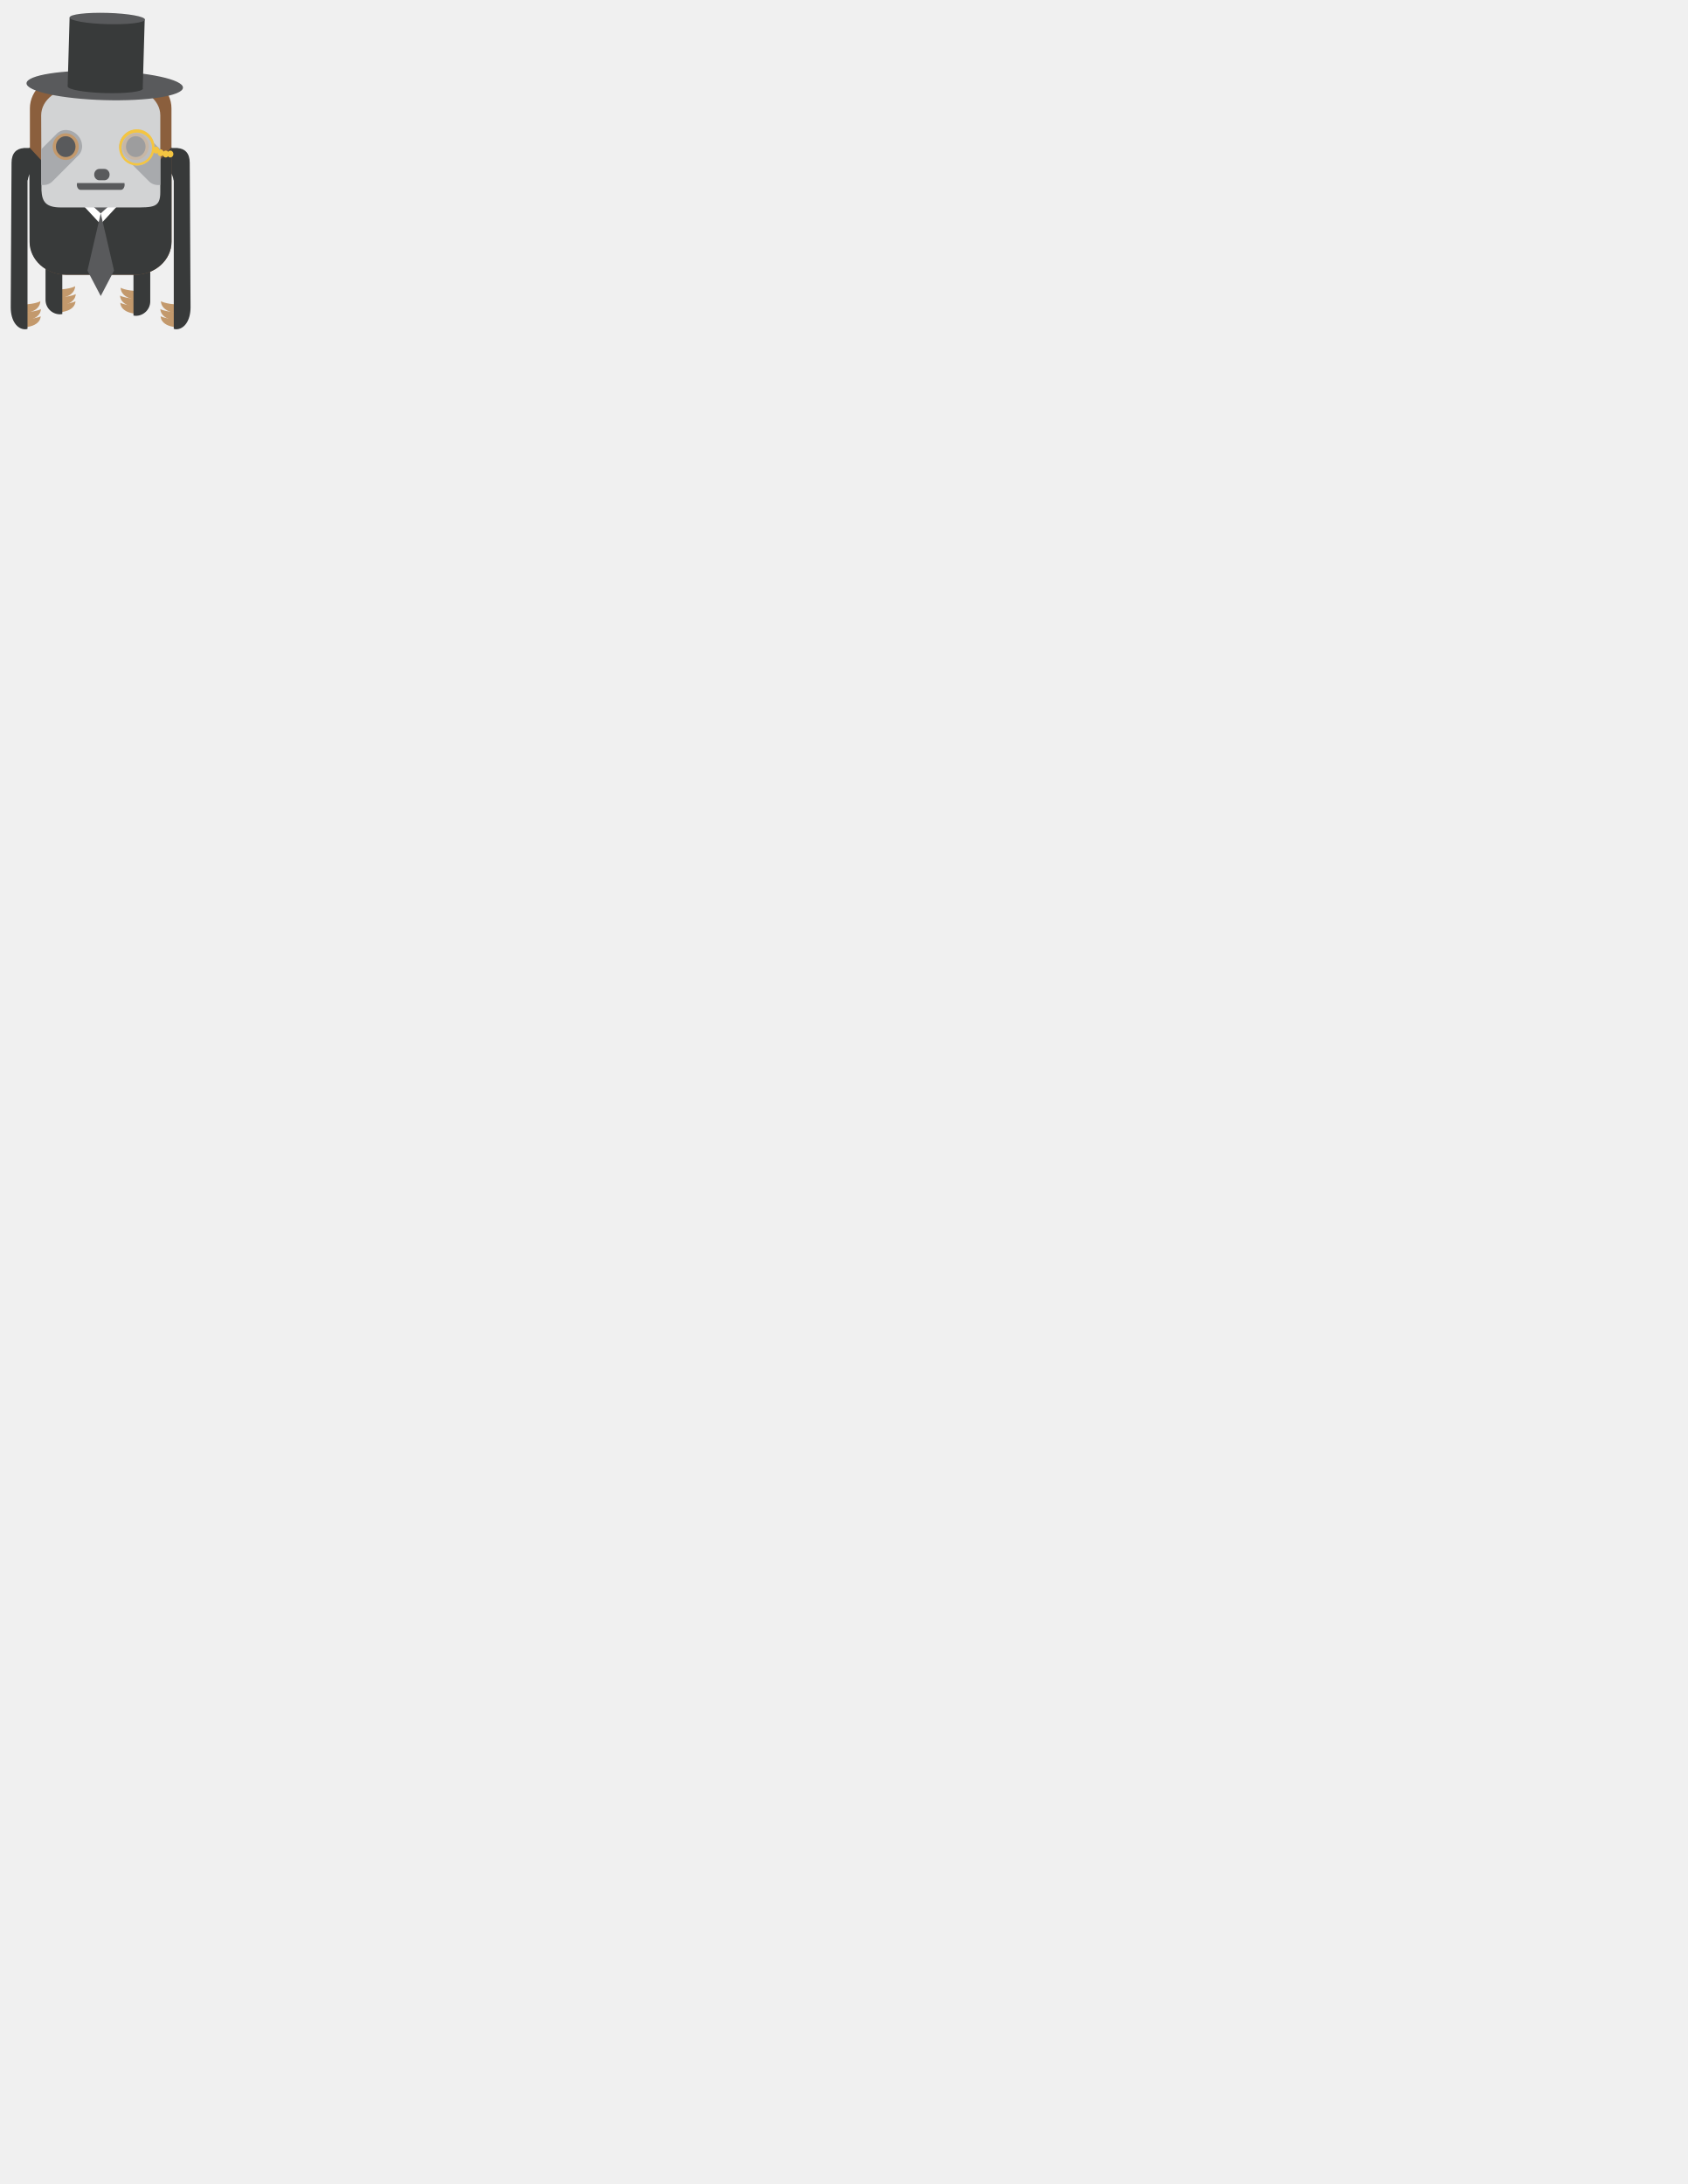
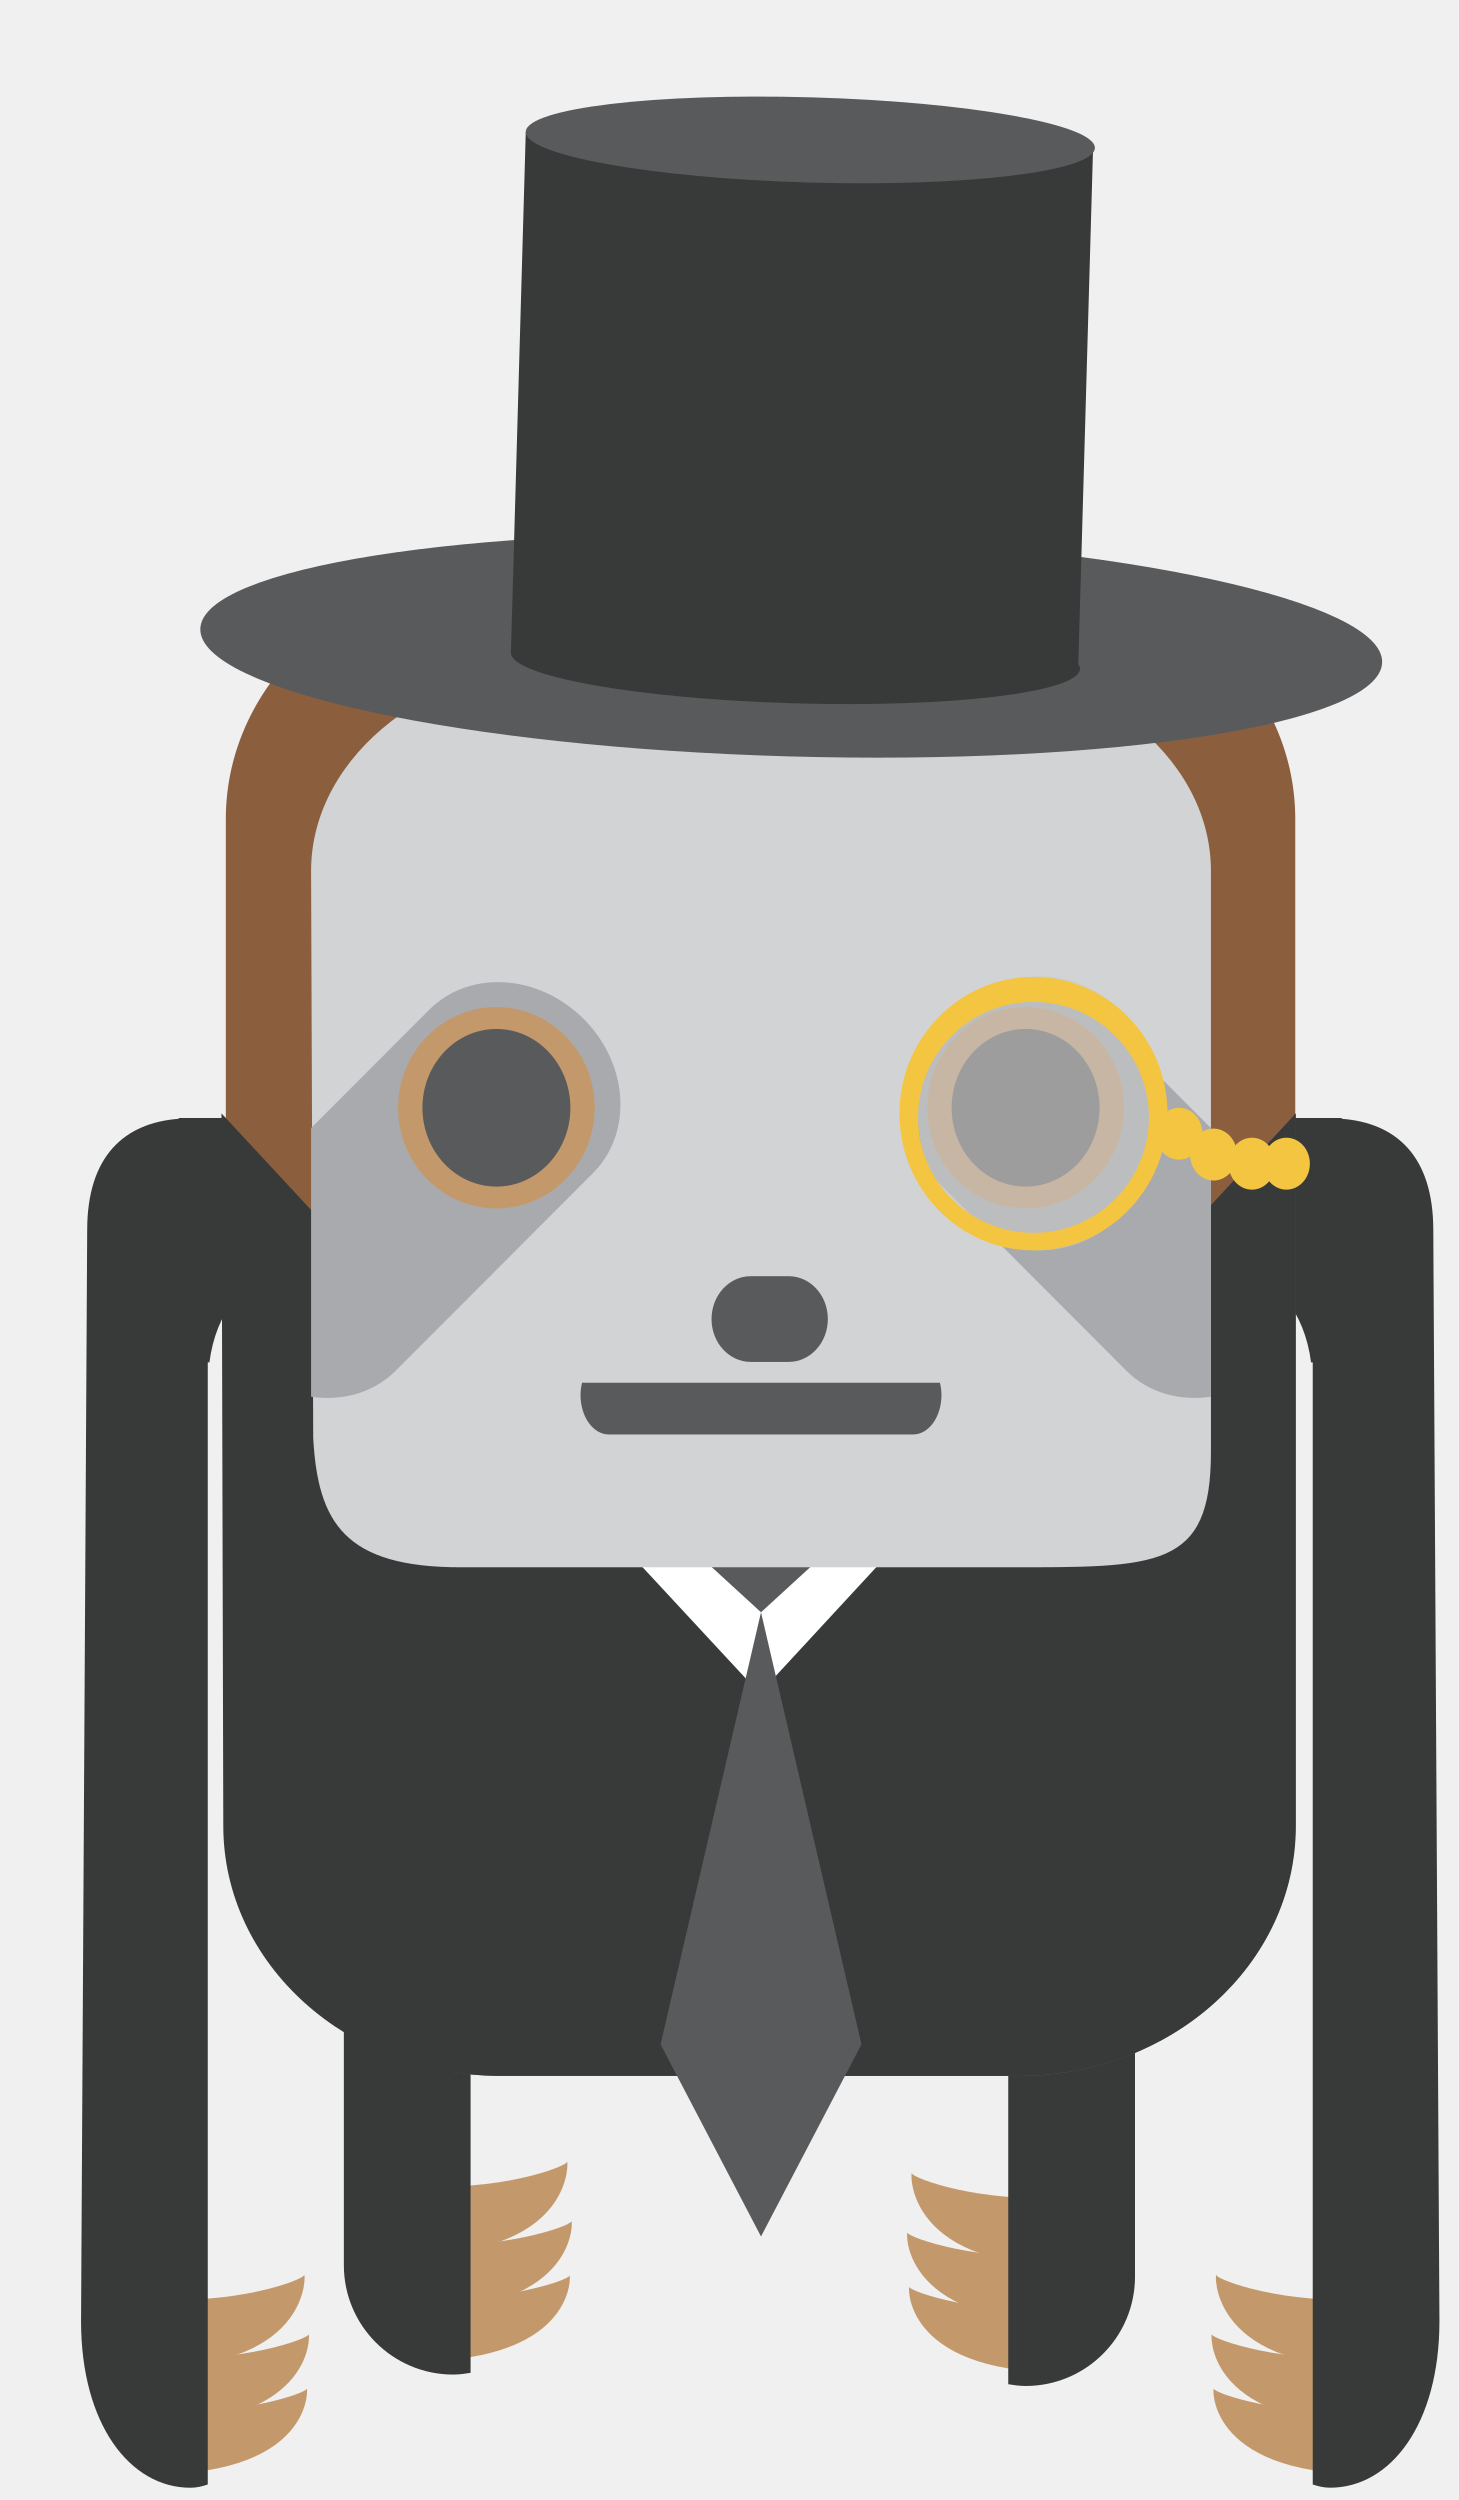
- <svg xmlns="http://www.w3.org/2000/svg" version="1.1" id="Layer_1" x="0px" y="0px" width="612px" height="792px" viewBox="0 0 612 792" enable-background="new 0 0 612 792" xml:space="preserve">
+ <svg xmlns="http://www.w3.org/2000/svg" version="1.1" id="Layer_1" x="0px" y="0px" width="70px" height="120px" viewBox="0 0 70 120" xml:space="preserve">
  <g>
    <g>
      <g>
        <path fill="#C3996C" d="M65.802,110.318c-4.035,0.358-7.377-0.879-7.422-1.119c-0.045-0.239-0.471,4.393,7.284,4.433" />
        <path fill="#C3996C" d="M65.802,113.141c-4.147,0.351-7.584-0.854-7.631-1.088c-0.046-0.233-0.482,4.274,7.489,4.313" />
        <path fill="#C3996C" d="M65.708,115.697c-4.046,0.334-7.4-0.813-7.445-1.037c-0.045-0.223-0.471,4.07,7.309,4.107" />
      </g>
      <path fill="#383A3A" d="M63.843,119.41c-0.283,0-0.562-0.063-0.832-0.155v-53.86h-0.08c-0.302-2.398-1.729-4.221-3.467-4.242    l-10.455-0.133v-7.357h15.396v0.039c2.593,0.197,4.393,1.769,4.393,5.344l0.295,52.367    C69.093,116.367,66.742,119.41,63.843,119.41z" />
    </g>
    <g>
      <g>
        <path fill="#C3996C" d="M51.188,105.434c-4.034,0.358-7.377-0.878-7.422-1.118s-0.471,4.393,7.285,4.432" />
        <path fill="#C3996C" d="M51.188,108.257c-4.147,0.351-7.584-0.854-7.631-1.088c-0.045-0.232-0.482,4.275,7.49,4.313" />
        <path fill="#C3996C" d="M51.095,110.814c-4.045,0.333-7.399-0.814-7.444-1.037c-0.046-0.223-0.472,4.07,7.308,4.107" />
      </g>
      <path fill="#383A3A" d="M48.396,84.111c0.273-0.044,0.549-0.084,0.834-0.084c2.898,0,5.25,2.352,5.25,5.25v20    c0,2.898-2.352,5.25-5.25,5.25c-0.286,0-0.562-0.039-0.834-0.084V84.111z" />
    </g>
    <g>
      <g>
        <path fill="#C3996C" d="M19.797,104.888c4.034,0.358,7.377-0.879,7.422-1.119c0.044-0.239,0.47,4.393-7.285,4.433" />
        <path fill="#C3996C" d="M19.797,107.711c4.147,0.351,7.583-0.854,7.63-1.088c0.046-0.233,0.483,4.274-7.489,4.313" />
        <path fill="#C3996C" d="M19.89,110.267c4.046,0.334,7.4-0.813,7.445-1.037c0.045-0.223,0.471,4.07-7.308,4.107" />
      </g>
      <path fill="#383A3A" d="M22.588,83.565c-0.273-0.044-0.548-0.085-0.833-0.085c-2.899,0-5.25,2.352-5.25,5.25v20    c0,2.899,2.351,5.25,5.25,5.25c0.286,0,0.561-0.039,0.833-0.084V83.565z" />
    </g>
    <g>
      <g>
        <path fill="#C3996C" d="M7.182,110.318c4.034,0.359,7.377-0.878,7.422-1.117c0.044-0.24,0.47,4.391-7.285,4.432" />
        <path fill="#C3996C" d="M7.182,113.142c4.147,0.35,7.583-0.855,7.63-1.088c0.046-0.233,0.483,4.273-7.489,4.313" />
        <path fill="#C3996C" d="M7.275,115.699c4.046,0.332,7.4-0.814,7.445-1.037c0.045-0.224,0.471,4.069-7.308,4.106" />
      </g>
      <path fill="#383A3A" d="M9.14,119.412c0.284,0,0.562-0.063,0.833-0.156v-53.86h0.079c0.302-2.399,1.729-4.222,3.468-4.243    l10.454-0.133v-7.357H8.578v0.039c-2.593,0.197-4.393,1.768-4.393,5.344L3.89,111.412C3.89,116.367,6.241,119.412,9.14,119.412z" />
    </g>
    <path fill="#8B5F3D" d="M62.173,87.646c0,6.628-5.953,12-13.296,12H24.134c-7.343,0-13.295-5.372-13.295-12V39.314   c0-6.627,5.952-12,13.295-12h24.744c7.344,0,13.295,5.373,13.295,12V87.646L62.173,87.646z" />
    <g>
      <path fill="#8B5F3D" d="M39.638,31.072c-0.324-3.126,0.944-5.699,1.185-5.73c0.239-0.031-4.388-0.416-4.497,5.586" />
      <path fill="#8B5F3D" d="M36.813,31.039c-0.313-3.213,0.923-5.859,1.157-5.893c0.233-0.032-4.271-0.424-4.379,5.746" />
      <path fill="#8B5F3D" d="M34.258,30.937c-0.295-3.135,0.881-5.717,1.104-5.75c0.223-0.031-4.065-0.411-4.172,5.608" />
    </g>
    <rect x="18.777" y="68.312" fill="#FFFFFF" stroke="#010101" stroke-width="1.376" stroke-miterlimit="10" width="36.378" height="18.225" />
    <polyline fill="#595A5C" points="32.808,73.98 36.528,77.389 40.249,73.98  " />
    <path fill="#383A3A" d="M62.201,87.646c0,6.628-5.952,12-13.295,12H37.02V80.679l25.181-27.242V87.646z" />
    <path fill="#383A3A" d="M10.718,87.642c0,6.627,5.952,12,13.295,12h11.886V80.675L10.631,53.442L10.718,87.642z" />
    <polyline fill="#595A5C" points="36.528,77.389 31.708,98.129 36.528,107.351 41.349,98.129  " />
    <g>
      <path fill="#D2D3D4" d="M58.125,69.705c0,5.615-2.536,5.525-9.791,5.525H22.116c-5.557,0-6.859-2.121-7.082-6.217L14.932,41.81    c0-5.613,5.881-10.166,13.135-10.166H44.99c7.254,0,13.135,4.553,13.135,10.166V69.705z" />
      <g>
        <path fill="#A8AAAD" d="M45.045,48.906c2.169-2.166,5.483-2.365,7.402-0.444l5.678,5.687v12.895     c-1.491,0.215-2.985-0.175-4.052-1.242l-9.48-9.494C42.673,54.386,42.875,51.072,45.045,48.906z" />
        <g>
          <ellipse fill="#C3996C" cx="49.229" cy="53.172" rx="4.719" ry="4.833" />
          <ellipse fill="#595A5C" cx="49.229" cy="53.173" rx="3.551" ry="3.783" />
        </g>
      </g>
      <g>
        <path fill="#A8AAAD" d="M28.012,48.906c-2.169-2.166-5.483-2.365-7.402-0.444l-5.678,5.687v12.895     c1.491,0.215,2.986-0.175,4.052-1.242l9.481-9.494C30.384,54.386,30.181,51.072,28.012,48.906z" />
        <g>
          <ellipse fill="#C3996C" cx="23.828" cy="53.172" rx="4.719" ry="4.833" />
          <ellipse fill="#595A5C" cx="23.828" cy="53.173" rx="3.551" ry="3.783" />
        </g>
      </g>
      <path fill="#595A5C" d="M39.737,63.314c0,1.136-0.844,2.058-1.881,2.058h-1.821c-1.039,0-1.881-0.922-1.881-2.058l0,0    c0-1.137,0.843-2.057,1.881-2.057h1.821C38.894,61.257,39.737,62.177,39.737,63.314L39.737,63.314z" />
      <path fill="#595A5C" d="M27.939,66.371c-0.044,0.188-0.074,0.383-0.074,0.591c0,1.044,0.608,1.892,1.358,1.892h14.61    c0.75,0,1.357-0.848,1.357-1.892c0-0.208-0.029-0.403-0.073-0.591H27.939z" />
    </g>
    <g>
      <ellipse transform="matrix(0.9996 0.0285 -0.0285 0.9996 0.8997 -1.0709)" fill="#595A5C" cx="37.978" cy="30.991" rx="28.375" ry="5.318" />
      <path fill="#383A3A" d="M51.759,31.88l0.708-24.775l-27.23-0.777l-0.714,24.999c-0.032,1.128,6.057,2.218,13.6,2.433    c7.542,0.216,13.684-0.524,13.716-1.652C51.841,32.031,51.812,31.956,51.759,31.88z" />
      <ellipse transform="matrix(0.9996 0.0285 -0.0285 0.9996 0.2074 -1.1064)" fill="#595A5C" cx="38.895" cy="6.717" rx="13.664" ry="2.045" />
    </g>
    <ellipse fill="#F4C541" cx="56.593" cy="54.419" rx="1.125" ry="1.246" />
    <ellipse fill="#F4C541" cx="58.249" cy="55.419" rx="1.125" ry="1.246" />
    <ellipse fill="#F4C541" cx="60.093" cy="55.857" rx="1.125" ry="1.246" />
    <g>
      <ellipse opacity="0.6" fill="#C9C9C9" cx="49.909" cy="53.437" rx="5.846" ry="6.581" />
      <path fill="#F4C541" d="M49.608,46.893c-3.553,0-6.432,2.938-6.432,6.563s2.879,6.563,6.432,6.563    c3.552,0,6.432-2.938,6.432-6.563S53.16,46.893,49.608,46.893z M49.608,59.179c-3.062,0-5.543-2.482-5.543-5.543    c0-3.062,2.481-5.543,5.543-5.543c3.061,0,5.542,2.481,5.542,5.543C55.15,56.697,52.669,59.179,49.608,59.179z" />
    </g>
    <ellipse fill="#F4C541" cx="61.749" cy="55.857" rx="1.125" ry="1.246" />
  </g>
</svg>
